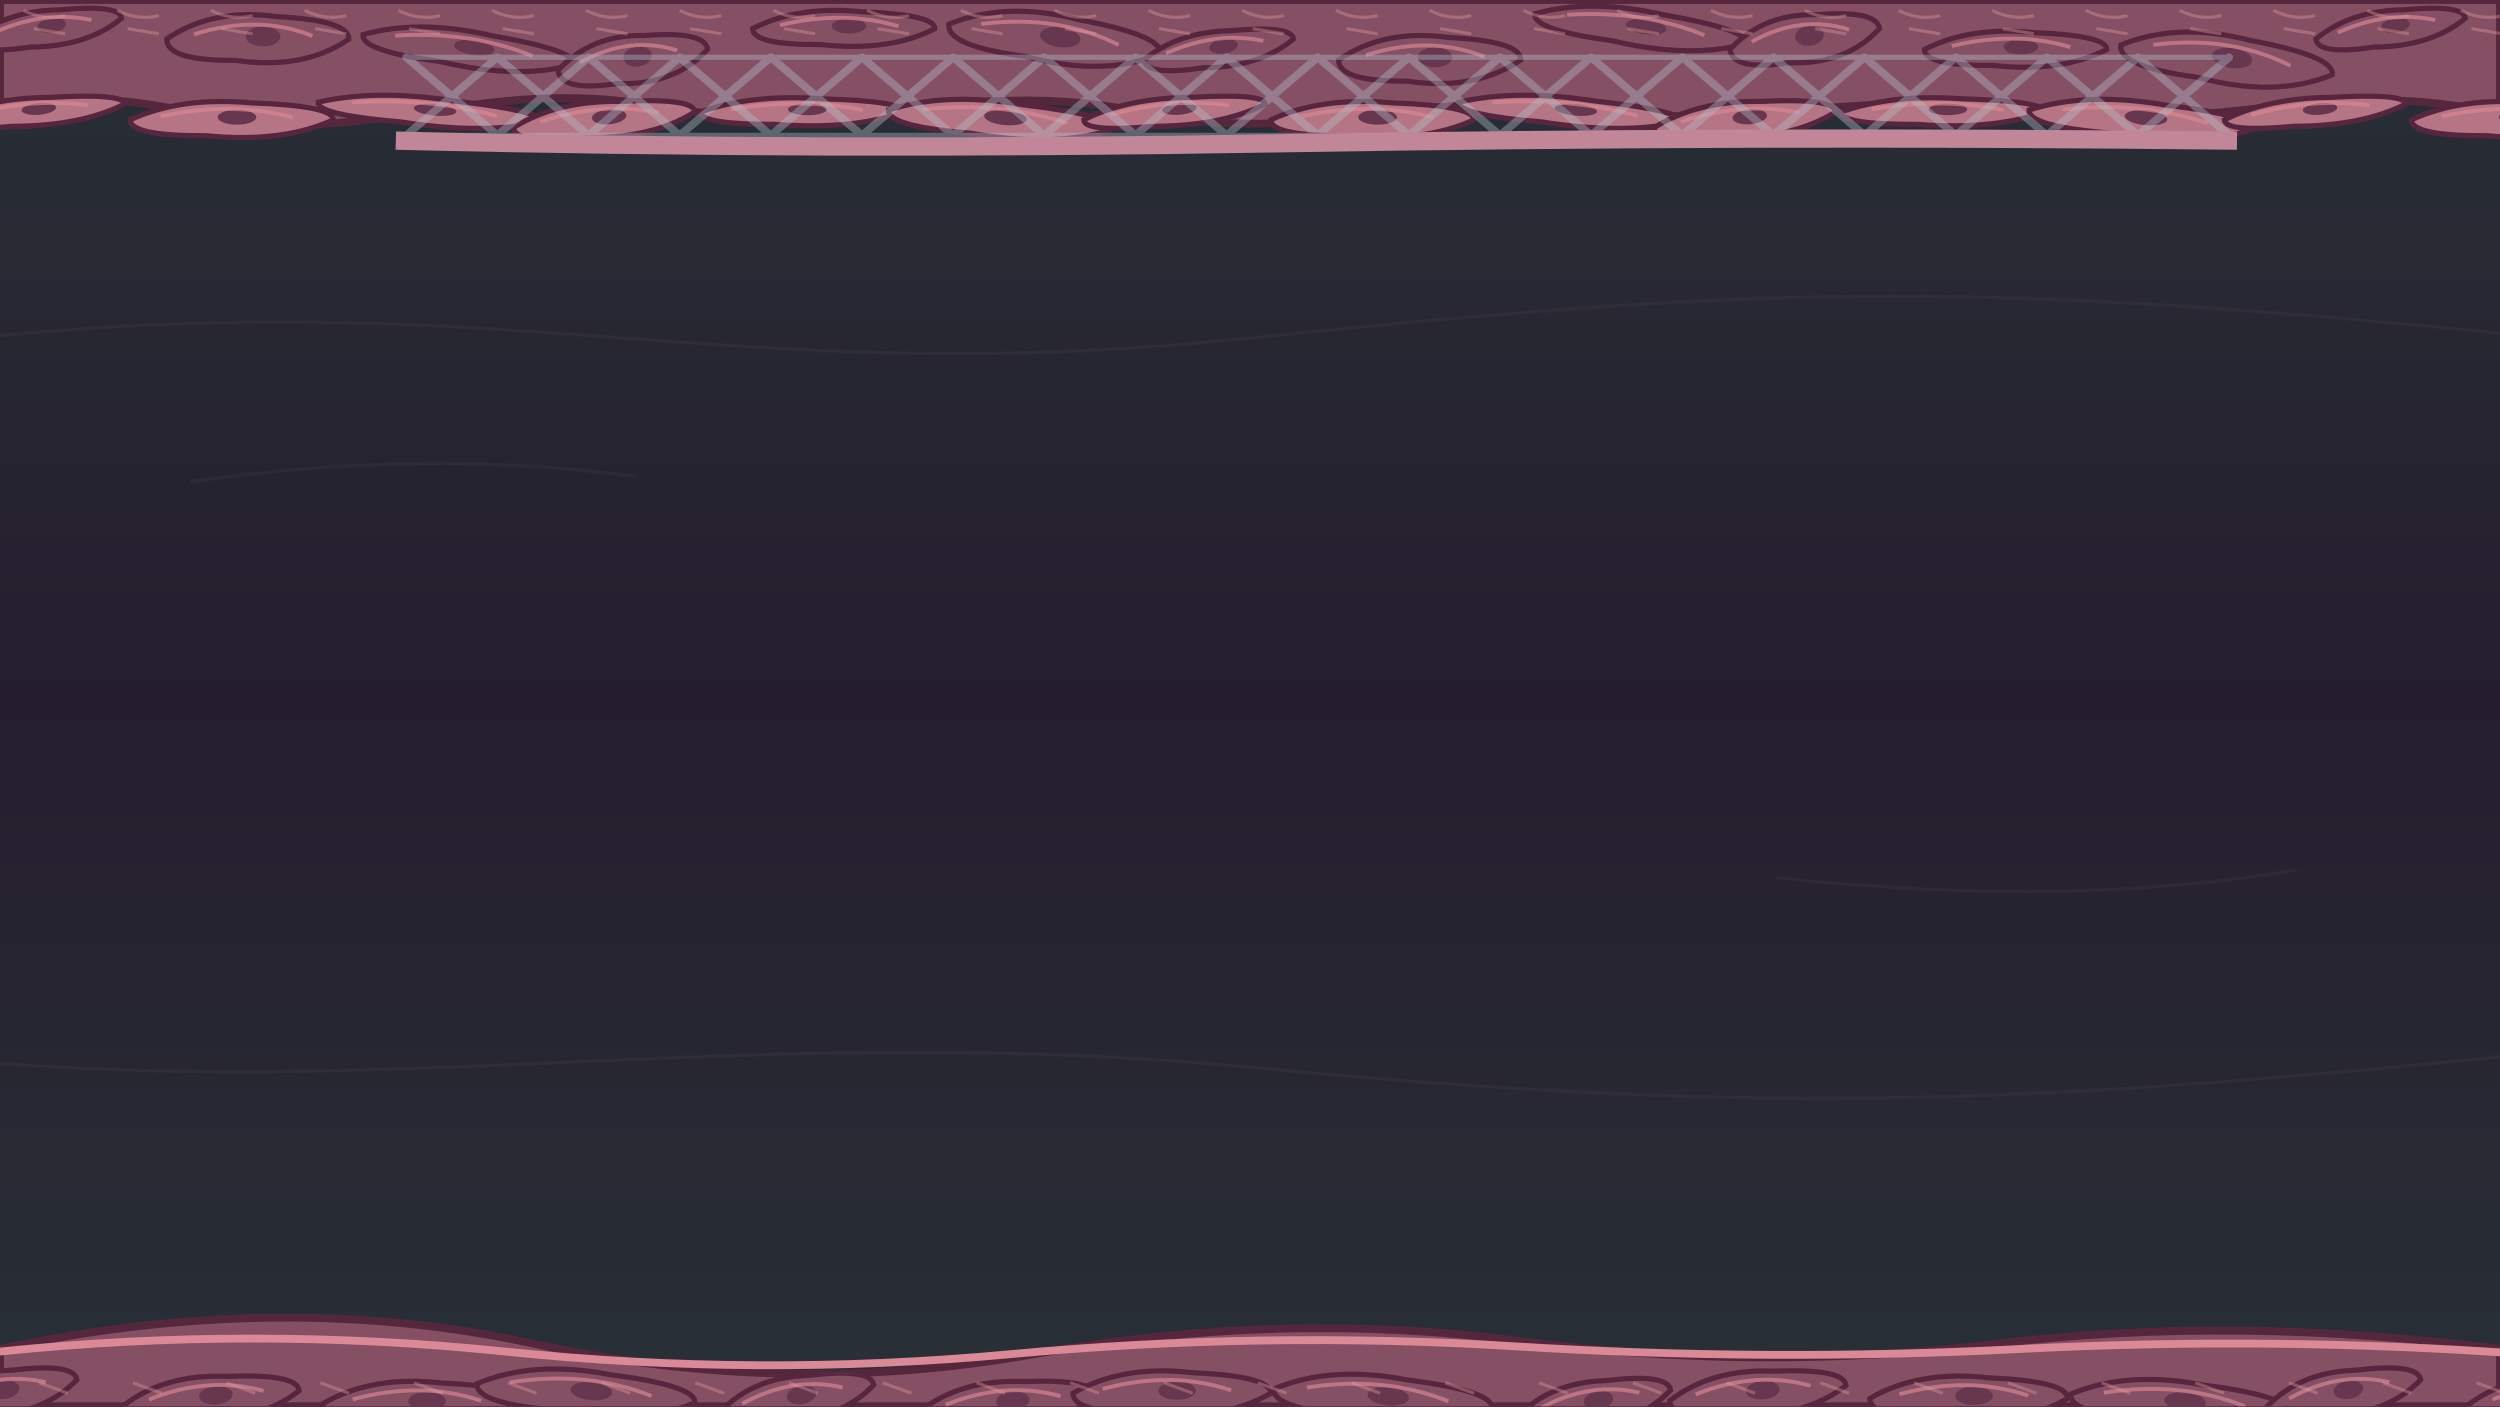
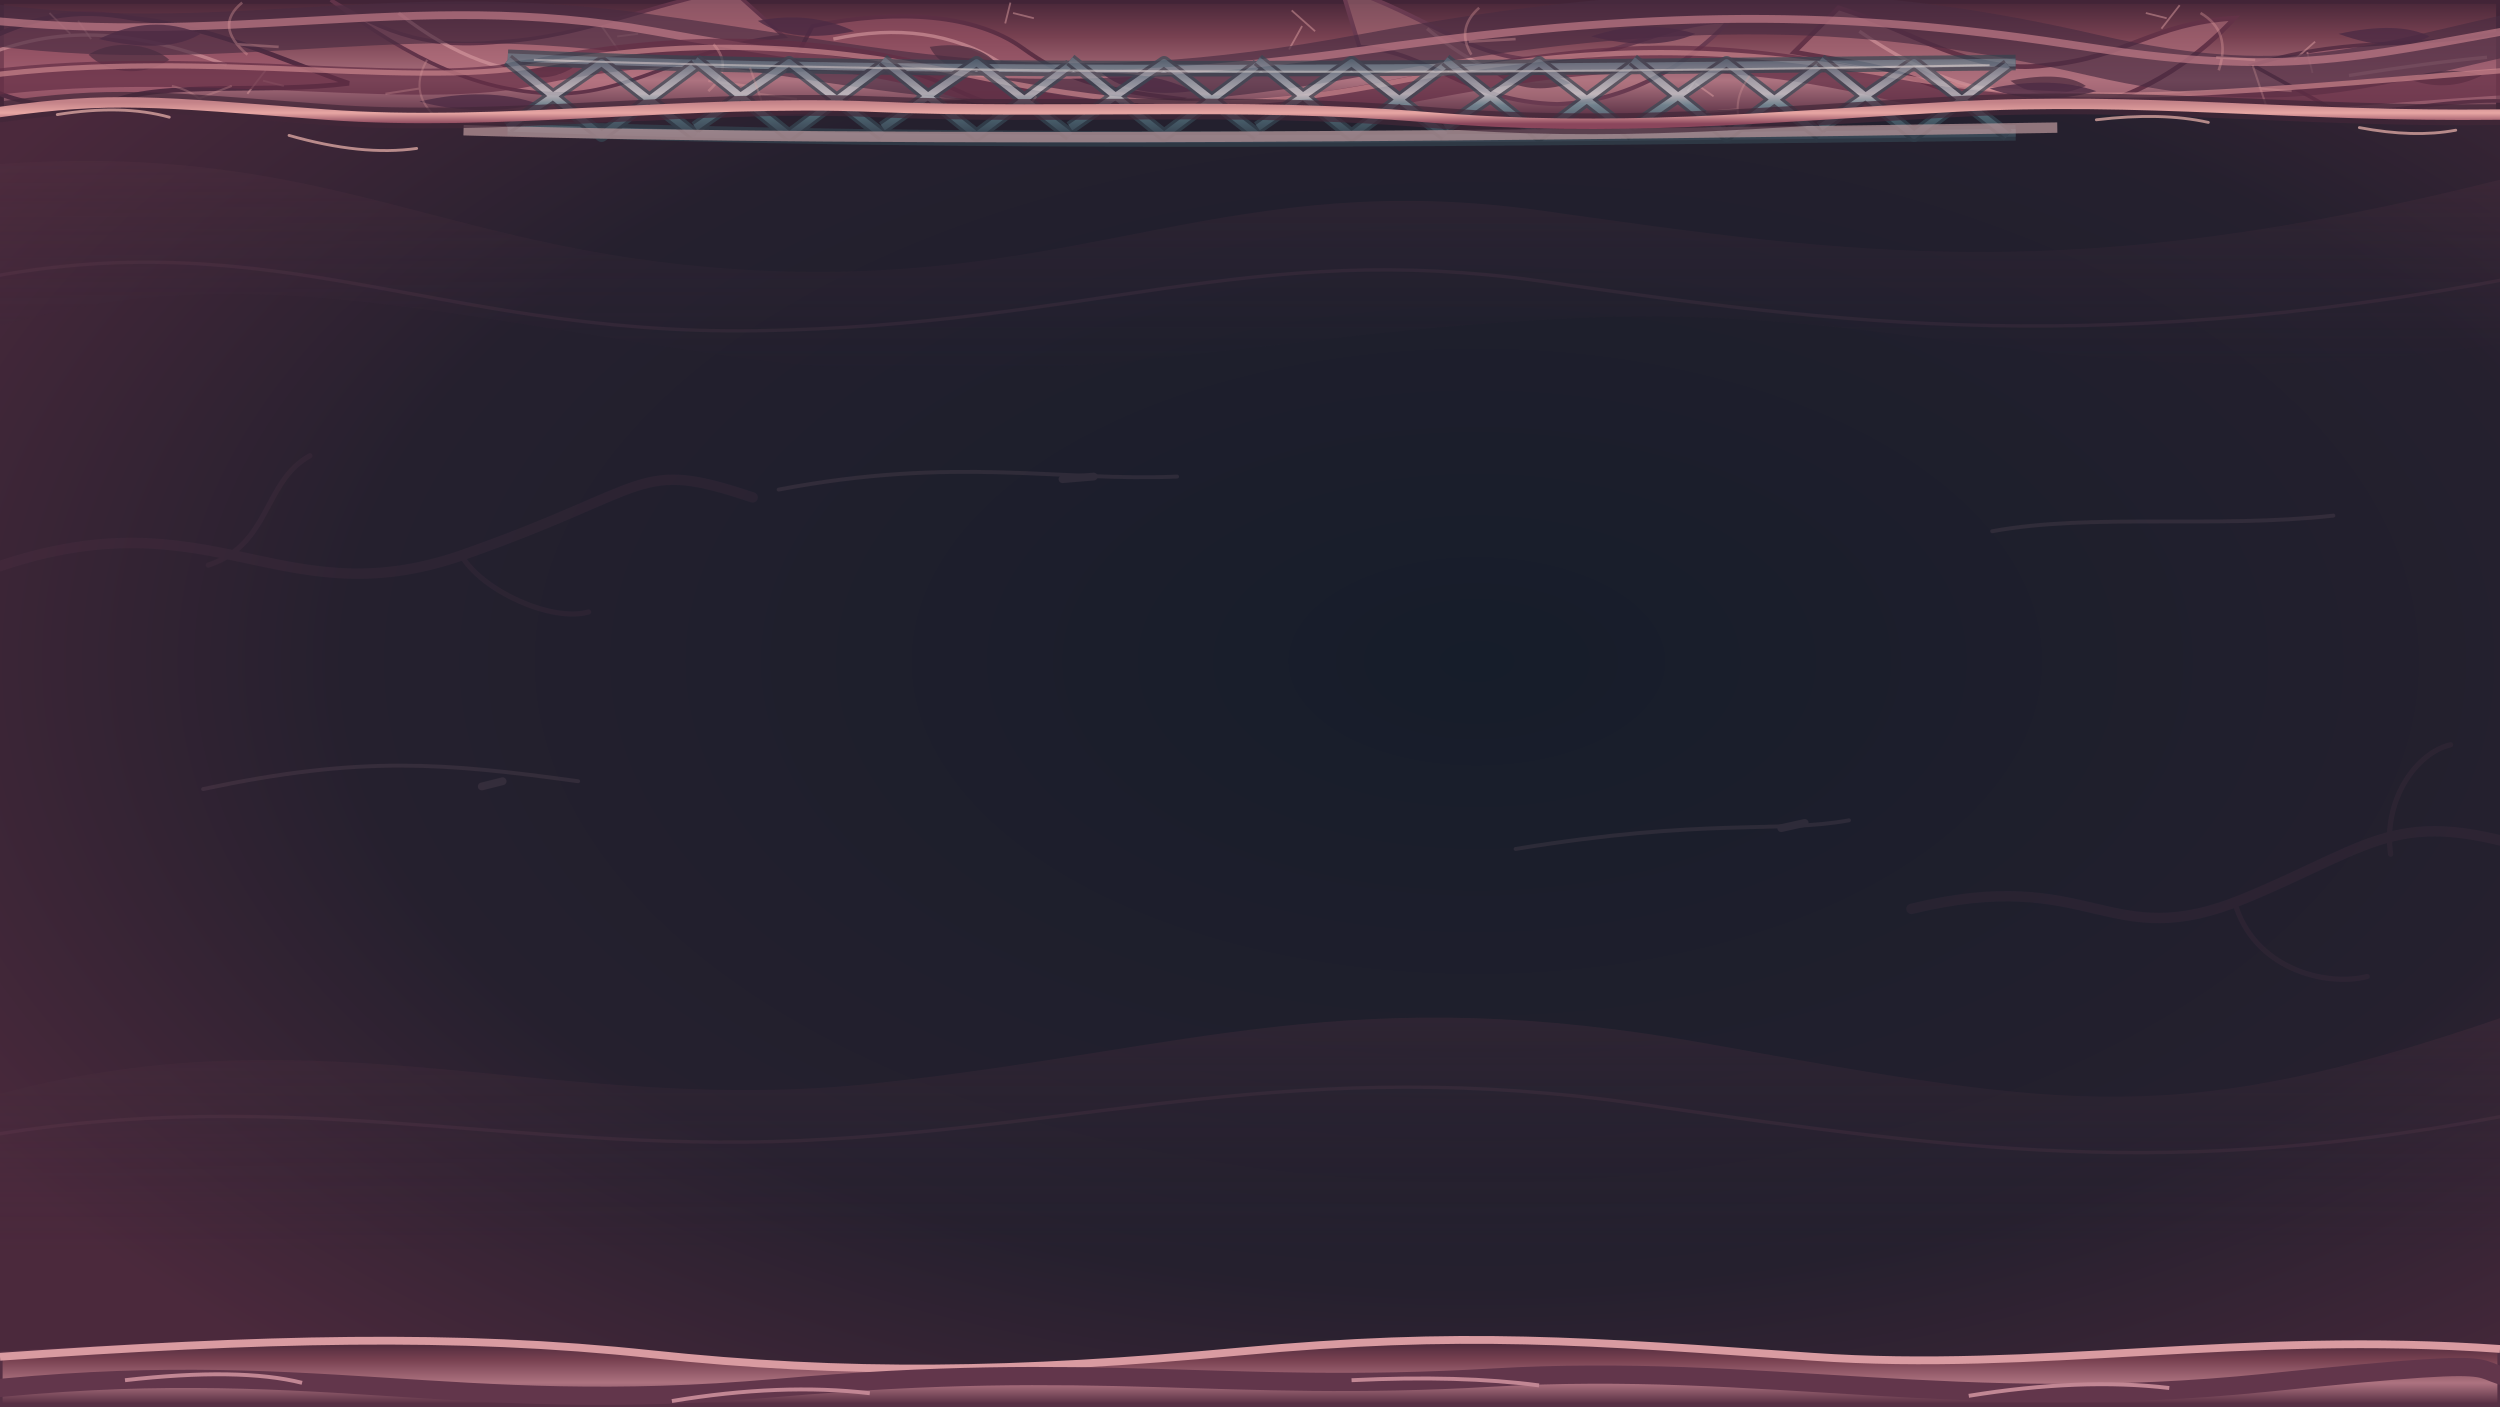
<svg xmlns="http://www.w3.org/2000/svg" width="960" height="540" viewBox="0 0 960 540" role="img" aria-labelledby="scene-healed-flow-title scene-healed-flow-desc">
  <defs>
+     <linearGradient id="scene-healed-flow-wall" x1="0" y1="0" x2="0" y2="1">
+       <stop offset="0" stop-color="#472638" />
+       <stop offset="0.3" stop-color="#784151" />
+       <stop offset="0.65" stop-color="#ad7380" />
+       <stop offset="1" stop-color="#4d263b" />
+     </linearGradient>
+     <linearGradient id="scene-healed-flow-lip" x1="0" y1="0" x2="0" y2="1">
+       <stop offset="0" stop-color="#c38288" />
+       <stop offset="0.5" stop-color="#e7a6a3" />
+       <stop offset="1" stop-color="#8b465c" />
+     </linearGradient>
    <linearGradient id="scene-healed-flow-depth" x1="0" y1="0" x2="0" y2="1">
-       <stop stop-color="#283036" />
-       <stop offset=".5" stop-color="#251d2e" />
-       <stop offset="1" stop-color="#283036" />
+       <stop offset="0" stop-color="#382532" />
+       <stop offset="0.4" stop-color="#201e2d" />
+       <stop offset="1" stop-color="#31212f" />
    </linearGradient>
+     <linearGradient id="scene-healed-flow-distance" x1="0" y1="0" x2="0" y2="1">
+       <stop offset="0" stop-color="#553343" stop-opacity="0.6" />
+       <stop offset="1" stop-color="#332638" stop-opacity="0.05" />
+     </linearGradient>
+     <linearGradient id="scene-healed-flow-pearl" x1="0" y1="0" x2="0" y2="1">
+       <stop offset="0" stop-color="#d6b29e" />
+       <stop offset="0.5" stop-color="#a58a83" />
+       <stop offset="1" stop-color="#62515e" />
+     </linearGradient>
+     <linearGradient id="scene-healed-flow-metal" x1="0" y1="0" x2="0" y2="1">
+       <stop offset="0" stop-color="#527380" />
+       <stop offset="0.45" stop-color="#d0dadd" />
+       <stop offset="0.6" stop-color="#6e9ca5" />
+       <stop offset="1" stop-color="#405361" />
+     </linearGradient>
+     <radialGradient id="scene-healed-flow-ambient" cx=".59" cy=".47" r=".69">
+       <stop stop-color="#161d2a" />
+       <stop offset=".65" stop-color="#25202e" />
+       <stop offset="1" stop-color="#4b293c" />
+     </radialGradient>
    <clipPath id="scene-healed-flow-wall-clip">
-       <path d="M0 0H960V44C895 28 847 53 780 43S671 51 608 42S505 57 438 43S325 54 254 41S143 58 78 44S29 47 0 43Z" />
-       <path d="M0 540H960V518Q858 505 767 516T584 515T397 520T205 516T0 518Z" />
+       <path d="M0 0H960V44C881 45 823 37 750 41S620 51 548 45S408 38 336 41S191 49 125 44S43 37 0 43Z" />
    </clipPath>
  </defs>
  <g id="scene-healed-flow-lumen">
    <rect width="960" height="540" fill="url(#scene-healed-flow-depth)" />
-     <g fill="none" stroke="#ba7389" stroke-width="1.2" opacity=".07">
-       <path d="M-30 132C192 106 273 151 478 130S764 107 999 132M-45 404C140 426 281 391 482 410S785 424 998 402" />
-       <path d="M73 185q91-13 171-2m438 154q113 12 200-3" />
+     <rect width="960" height="540" fill="url(#scene-healed-flow-ambient)" />
+     <g fill="url(#scene-healed-flow-distance)" opacity=".48">
+       <path d="M0 63C129 54 172 99 295 104S473 64 593 81S797 110 960 69V132C804 156 738 117 610 122S399 155 274 136S87 101 0 125Z" />
+       <path d="M0 420C124 387 215 429 336 416S519 376 657 401S837 433 960 391V480H0Z" />
+     </g>
+     <g fill="none" stroke="#805065" stroke-width="1.3" opacity=".14">
+       <path d="M-25 111C99 80 164 129 291 127S480 92 592 108S808 139 984 103" />
+       <path d="M-20 439C103 414 195 443 307 438S499 405 630 424S843 454 984 424" />
+     </g>
+     <g fill="none" stroke="#6a4158" stroke-linecap="round" opacity=".13">
+       <path d="M-15 223C79 184 104 239 178 213S244 176 289 191" stroke-width="4" />
+       <path d="M80 217C104 209 101 185 119 175M177 213C185 227 212 239 226 235" stroke-width="2" />
+       <path d="M734 349C804 332 809 367 862 345S921 308 984 330" stroke-width="4" />
+       <path d="M858 346C865 372 893 379 909 375M918 328C915 307 928 289 941 286" stroke-width="2" />
+     </g>
+     <g fill="none" stroke="#a07c88" stroke-linecap="round" opacity=".14">
+       <path d="M78 303C139 290 171 293 222 300M299 188C367 175 407 185 452 183M582 326C655 314 683 320 710 315M765 204C803 197 851 203 896 198" stroke-width="1.5" />
+       <path d="M185 302l8-2M408 184l12-1M684 318l9-2" stroke-width="3" />
    </g>
  </g>
-   <g id="scene-healed-flow-wall-masses" fill="#855064" stroke="#55273d" stroke-width="3">
-     <path d="M0 0H960V44C895 28 847 53 780 43S671 51 608 42S505 57 438 43S325 54 254 41S143 58 78 44S29 47 0 43Z" />
-     <path d="M0 540H960V518Q858 505 767 516T584 515T397 520T205 516T0 518Z" />
-   </g>
-   <g id="scene-healed-flow-muscle-cells" clip-path="url(#scene-healed-flow-wall-clip)">
-     <g transform="translate(18 11) rotate(-8)">
-       <path d="M-29 0Q-14.5 -9 5.8 -6.48Q29 -5.4 29 0Q14.5 9 -7.25 6.12Q-29 6.3 -29 0Z" fill="#855064" stroke="#57263e" stroke-width="2" />
-       <ellipse cx="2" cy="-1" rx="5.51" ry="2.88" fill="#67364f" />
-       <path d="M-20.3 -1.35Q0 -7.2 17.4 -0.9" fill="none" stroke="#dc8794" stroke-width="1.5" opacity=".65" />
+   <g id="scene-healed-flow-muscular-wall">
+     <path d="M0 0H960V44C881 45 823 37 750 41S620 51 548 45S408 38 336 41S191 49 125 44S43 37 0 43Z" fill="url(#scene-healed-flow-wall)" stroke="#422437" stroke-width="3" />
+     <g id="scene-healed-flow-embedded-cell-volumes" clip-path="url(#scene-healed-flow-wall-clip)">
+       <path d="M-18 22C12 5 29 3 51 7C82 10 113 25 134 32C103 36 63 31 43 39C19 44-8 38-18 22Z" fill="#995366" fill-opacity=".6" stroke="#512b41" stroke-width="1.8" />
+       <path d="M127 0C154 17 172 18 193 16C225 14 251 1 281-4L301 14C267 17 245 35 216 36C184 36 158 23 127 0Z" fill="#b97480" fill-opacity=".6" stroke="#613349" stroke-width="1.4" />
+       <path d="M312 10C346 3 375 6 392 18C410 31 421 34 453 38C424 51 391 46 366 34C346 24 333 25 303 27Z" fill="#965365" fill-opacity=".6" stroke="#5c2f44" stroke-width="1.6" />
+       <path d="M515-5C549 6 566 24 595 23C623 22 638 9 664 8C648 25 625 39 598 40C562 39 550 20 522 18Z" fill="#b47681" fill-opacity=".5" stroke="#693a50" stroke-width="1.6" />
+       <path d="M706 3C735 12 757 29 786 25C817 22 826 9 858 7C846 20 825 37 797 42C757 45 743 29 712 24L689 20Z" fill="#ad6c7a" fill-opacity=".6" stroke="#633247" stroke-width="1.8" />
+       <path d="M865 25C907 12 928 21 978 9L977 40C941 35 913 47 894 41Z" fill="#9f5f71" fill-opacity=".65" stroke="#5a3045" stroke-width="1.4" />
+       <g fill="none" stroke="#d69a9f" stroke-width="1.3" opacity=".62">
+         <path d="M-5 21C25 9 53 12 87 25M153 5q32 25 62 23M320 15q37-8 64 9M548 11q28 23 50 20M714 12q46 32 84 21M902 29q31-5 53-7" />
+       </g>
+       <g fill="#593447" opacity=".85">
+         <path d="M34 21C45 14 60 18 65 23C54 30 41 28 34 21Z" />
+         <path d="M192 25q17-5 28 1q-13 8-28-1Z" />
+         <path d="M357 18q19-3 27 8q-21 4-27-8Z" />
+         <path d="M575 29q16-4 28 3q-16 5-28-3Z" />
+         <path d="M772 31q20-4 29 2q-17 7-29-2Z" />
+         <path d="M924 30q17-5 29-1q-14 7-29 1Z" />
+       </g>
+       <g fill="none" stroke="#dfa1a4" stroke-width=".7" opacity=".48">
+         <path d="M19 5l8 8m3-5 5 7M102 27l-7 9m6-5 8 2M231 10l7 10m-1-6 8-1M388 1l-2 8m3-4 8 2M496 4l9 8m-5-2-5 9M654 27l-6 8m3-3 7 5M837 2l-7 9m2-4-8-2M889 16l-8 7m5-3 2 8" />
+       </g>
    </g>
-     <g transform="translate(0 535) rotate(-10)">
-       <path d="M-30 0Q-15 -11 6 -7.92Q30 -6.6 30 0Q15 11 -7.5 7.48Q-30 7.7 -30 0Z" fill="#855064" stroke="#57263e" stroke-width="2" />
-       <ellipse cx="2" cy="-1" rx="5.7" ry="3.52" fill="#67364f" />
-       <path d="M-21 -1.65Q0 -8.8 18 -1.1" fill="none" stroke="#dc8794" stroke-width="1.5" opacity=".65" />
-     </g>
-     <g transform="translate(99 15) rotate(0)">
-       <path d="M-35 0Q-17.5 -12 7 -8.64Q35 -7.2 35 0Q17.5 12 -8.75 8.16Q-35 8.4 -35 0Z" fill="#855064" stroke="#57263e" stroke-width="2" />
-       <ellipse cx="2" cy="-1" rx="6.65" ry="3.84" fill="#67364f" />
-       <path d="M-24.5 -1.8Q0 -9.6 21 -1.2" fill="none" stroke="#dc8794" stroke-width="1.5" opacity=".65" />
-     </g>
-     <g transform="translate(81 537) rotate(-5)">
-       <path d="M-34 0Q-17 -11 6.8 -7.92Q34 -6.6 34 0Q17 11 -8.5 7.48Q-34 7.7 -34 0Z" fill="#855064" stroke="#57263e" stroke-width="2" />
-       <ellipse cx="2" cy="-1" rx="6.46" ry="3.52" fill="#67364f" />
-       <path d="M-23.8 -1.65Q0 -8.8 20.4 -1.1" fill="none" stroke="#dc8794" stroke-width="1.5" opacity=".65" />
-     </g>
-     <g transform="translate(180 19) rotate(8)">
-       <path d="M-41 0Q-20.5 -9 8.2 -6.48Q41 -5.4 41 0Q20.5 9 -10.25 6.12Q-41 6.3 -41 0Z" fill="#855064" stroke="#57263e" stroke-width="2" />
-       <ellipse cx="2" cy="-1" rx="7.79" ry="2.88" fill="#67364f" />
-       <path d="M-28.7 -1.35Q0 -7.2 24.6 -0.9" fill="none" stroke="#dc8794" stroke-width="1.5" opacity=".65" />
-     </g>
-     <g transform="translate(162 539) rotate(0)">
-       <path d="M-38 0Q-19 -11 7.6 -7.92Q38 -6.6 38 0Q19 11 -9.5 7.48Q-38 7.7 -38 0Z" fill="#855064" stroke="#57263e" stroke-width="2" />
-       <ellipse cx="2" cy="-1" rx="7.22" ry="3.52" fill="#67364f" />
-       <path d="M-26.6 -1.65Q0 -8.8 22.8 -1.1" fill="none" stroke="#dc8794" stroke-width="1.5" opacity=".65" />
-     </g>
-     <g transform="translate(243 23) rotate(-8)">
-       <path d="M-29 0Q-14.5 -12 5.8 -8.64Q29 -7.2 29 0Q14.5 12 -7.25 8.16Q-29 8.4 -29 0Z" fill="#855064" stroke="#57263e" stroke-width="2" />
-       <ellipse cx="2" cy="-1" rx="5.51" ry="3.84" fill="#67364f" />
-       <path d="M-20.3 -1.8Q0 -9.6 17.4 -1.2" fill="none" stroke="#dc8794" stroke-width="1.5" opacity=".65" />
-     </g>
-     <g transform="translate(225 535) rotate(5)">
-       <path d="M-42 0Q-21 -11 8.4 -7.92Q42 -6.6 42 0Q21 11 -10.5 7.48Q-42 7.7 -42 0Z" fill="#855064" stroke="#57263e" stroke-width="2" />
-       <ellipse cx="2" cy="-1" rx="7.98" ry="3.52" fill="#67364f" />
-       <path d="M-29.4 -1.65Q0 -8.8 25.2 -1.1" fill="none" stroke="#dc8794" stroke-width="1.5" opacity=".65" />
-     </g>
-     <g transform="translate(324 11) rotate(0)">
-       <path d="M-35 0Q-17.5 -9 7 -6.48Q35 -5.4 35 0Q17.5 9 -8.75 6.12Q-35 6.3 -35 0Z" fill="#855064" stroke="#57263e" stroke-width="2" />
-       <ellipse cx="2" cy="-1" rx="6.65" ry="2.88" fill="#67364f" />
-       <path d="M-24.5 -1.35Q0 -7.2 21 -0.9" fill="none" stroke="#dc8794" stroke-width="1.5" opacity=".65" />
-     </g>
-     <g transform="translate(306 537) rotate(-10)">
-       <path d="M-30 0Q-15 -11 6 -7.92Q30 -6.6 30 0Q15 11 -7.5 7.48Q-30 7.7 -30 0Z" fill="#855064" stroke="#57263e" stroke-width="2" />
-       <ellipse cx="2" cy="-1" rx="5.7" ry="3.52" fill="#67364f" />
-       <path d="M-21 -1.65Q0 -8.8 18 -1.1" fill="none" stroke="#dc8794" stroke-width="1.5" opacity=".65" />
-     </g>
-     <g transform="translate(405 15) rotate(8)">
-       <path d="M-41 0Q-20.5 -12 8.2 -8.64Q41 -7.2 41 0Q20.5 12 -10.25 8.16Q-41 8.4 -41 0Z" fill="#855064" stroke="#57263e" stroke-width="2" />
-       <ellipse cx="2" cy="-1" rx="7.79" ry="3.84" fill="#67364f" />
-       <path d="M-28.7 -1.8Q0 -9.6 24.6 -1.2" fill="none" stroke="#dc8794" stroke-width="1.5" opacity=".65" />
-     </g>
-     <g transform="translate(387 539) rotate(-5)">
-       <path d="M-34 0Q-17 -11 6.8 -7.92Q34 -6.6 34 0Q17 11 -8.5 7.48Q-34 7.7 -34 0Z" fill="#855064" stroke="#57263e" stroke-width="2" />
-       <ellipse cx="2" cy="-1" rx="6.46" ry="3.52" fill="#67364f" />
-       <path d="M-23.8 -1.65Q0 -8.8 20.4 -1.1" fill="none" stroke="#dc8794" stroke-width="1.5" opacity=".65" />
-     </g>
-     <g transform="translate(468 19) rotate(-8)">
-       <path d="M-29 0Q-14.5 -9 5.8 -6.48Q29 -5.4 29 0Q14.5 9 -7.25 6.12Q-29 6.3 -29 0Z" fill="#855064" stroke="#57263e" stroke-width="2" />
-       <ellipse cx="2" cy="-1" rx="5.51" ry="2.88" fill="#67364f" />
-       <path d="M-20.3 -1.35Q0 -7.2 17.4 -0.9" fill="none" stroke="#dc8794" stroke-width="1.5" opacity=".65" />
-     </g>
-     <g transform="translate(450 535) rotate(0)">
-       <path d="M-38 0Q-19 -11 7.6 -7.92Q38 -6.6 38 0Q19 11 -9.5 7.48Q-38 7.7 -38 0Z" fill="#855064" stroke="#57263e" stroke-width="2" />
-       <ellipse cx="2" cy="-1" rx="7.22" ry="3.52" fill="#67364f" />
-       <path d="M-26.6 -1.65Q0 -8.8 22.8 -1.1" fill="none" stroke="#dc8794" stroke-width="1.5" opacity=".65" />
-     </g>
-     <g transform="translate(549 23) rotate(0)">
-       <path d="M-35 0Q-17.5 -12 7 -8.64Q35 -7.2 35 0Q17.5 12 -8.75 8.16Q-35 8.4 -35 0Z" fill="#855064" stroke="#57263e" stroke-width="2" />
-       <ellipse cx="2" cy="-1" rx="6.65" ry="3.84" fill="#67364f" />
-       <path d="M-24.5 -1.8Q0 -9.6 21 -1.2" fill="none" stroke="#dc8794" stroke-width="1.5" opacity=".65" />
-     </g>
-     <g transform="translate(531 537) rotate(5)">
-       <path d="M-42 0Q-21 -11 8.4 -7.92Q42 -6.6 42 0Q21 11 -10.5 7.48Q-42 7.7 -42 0Z" fill="#855064" stroke="#57263e" stroke-width="2" />
-       <ellipse cx="2" cy="-1" rx="7.98" ry="3.52" fill="#67364f" />
-       <path d="M-29.4 -1.65Q0 -8.8 25.2 -1.1" fill="none" stroke="#dc8794" stroke-width="1.5" opacity=".65" />
-     </g>
-     <g transform="translate(630 11) rotate(8)">
-       <path d="M-41 0Q-20.5 -9 8.2 -6.48Q41 -5.4 41 0Q20.5 9 -10.25 6.12Q-41 6.3 -41 0Z" fill="#855064" stroke="#57263e" stroke-width="2" />
-       <ellipse cx="2" cy="-1" rx="7.79" ry="2.88" fill="#67364f" />
-       <path d="M-28.7 -1.35Q0 -7.2 24.6 -0.9" fill="none" stroke="#dc8794" stroke-width="1.5" opacity=".65" />
-     </g>
-     <g transform="translate(612 539) rotate(-10)">
-       <path d="M-30 0Q-15 -11 6 -7.92Q30 -6.6 30 0Q15 11 -7.5 7.48Q-30 7.7 -30 0Z" fill="#855064" stroke="#57263e" stroke-width="2" />
-       <ellipse cx="2" cy="-1" rx="5.7" ry="3.52" fill="#67364f" />
-       <path d="M-21 -1.65Q0 -8.8 18 -1.1" fill="none" stroke="#dc8794" stroke-width="1.5" opacity=".65" />
-     </g>
-     <g transform="translate(693 15) rotate(-8)">
-       <path d="M-29 0Q-14.5 -12 5.8 -8.64Q29 -7.2 29 0Q14.5 12 -7.25 8.16Q-29 8.4 -29 0Z" fill="#855064" stroke="#57263e" stroke-width="2" />
-       <ellipse cx="2" cy="-1" rx="5.51" ry="3.84" fill="#67364f" />
-       <path d="M-20.3 -1.8Q0 -9.6 17.4 -1.2" fill="none" stroke="#dc8794" stroke-width="1.5" opacity=".65" />
-     </g>
-     <g transform="translate(675 535) rotate(-5)">
-       <path d="M-34 0Q-17 -11 6.8 -7.92Q34 -6.6 34 0Q17 11 -8.5 7.48Q-34 7.7 -34 0Z" fill="#855064" stroke="#57263e" stroke-width="2" />
-       <ellipse cx="2" cy="-1" rx="6.46" ry="3.52" fill="#67364f" />
-       <path d="M-23.8 -1.65Q0 -8.8 20.4 -1.1" fill="none" stroke="#dc8794" stroke-width="1.5" opacity=".65" />
-     </g>
-     <g transform="translate(774 19) rotate(0)">
-       <path d="M-35 0Q-17.5 -9 7 -6.48Q35 -5.4 35 0Q17.5 9 -8.75 6.12Q-35 6.3 -35 0Z" fill="#855064" stroke="#57263e" stroke-width="2" />
-       <ellipse cx="2" cy="-1" rx="6.65" ry="2.88" fill="#67364f" />
-       <path d="M-24.5 -1.35Q0 -7.2 21 -0.9" fill="none" stroke="#dc8794" stroke-width="1.5" opacity=".65" />
-     </g>
-     <g transform="translate(756 537) rotate(0)">
-       <path d="M-38 0Q-19 -11 7.6 -7.92Q38 -6.6 38 0Q19 11 -9.5 7.48Q-38 7.7 -38 0Z" fill="#855064" stroke="#57263e" stroke-width="2" />
-       <ellipse cx="2" cy="-1" rx="7.22" ry="3.52" fill="#67364f" />
-       <path d="M-26.6 -1.65Q0 -8.8 22.8 -1.1" fill="none" stroke="#dc8794" stroke-width="1.5" opacity=".65" />
-     </g>
-     <g transform="translate(855 23) rotate(8)">
-       <path d="M-41 0Q-20.5 -12 8.2 -8.64Q41 -7.2 41 0Q20.5 12 -10.25 8.16Q-41 8.4 -41 0Z" fill="#855064" stroke="#57263e" stroke-width="2" />
-       <ellipse cx="2" cy="-1" rx="7.79" ry="3.84" fill="#67364f" />
-       <path d="M-28.7 -1.8Q0 -9.6 24.6 -1.2" fill="none" stroke="#dc8794" stroke-width="1.5" opacity=".65" />
-     </g>
-     <g transform="translate(837 539) rotate(5)">
-       <path d="M-42 0Q-21 -11 8.4 -7.92Q42 -6.6 42 0Q21 11 -10.5 7.48Q-42 7.7 -42 0Z" fill="#855064" stroke="#57263e" stroke-width="2" />
-       <ellipse cx="2" cy="-1" rx="7.98" ry="3.52" fill="#67364f" />
-       <path d="M-29.4 -1.65Q0 -8.8 25.2 -1.1" fill="none" stroke="#dc8794" stroke-width="1.5" opacity=".65" />
-     </g>
-     <g transform="translate(918 11) rotate(-8)">
-       <path d="M-29 0Q-14.5 -9 5.8 -6.48Q29 -5.4 29 0Q14.5 9 -7.25 6.12Q-29 6.3 -29 0Z" fill="#855064" stroke="#57263e" stroke-width="2" />
-       <ellipse cx="2" cy="-1" rx="5.51" ry="2.88" fill="#67364f" />
-       <path d="M-20.3 -1.35Q0 -7.2 17.4 -0.9" fill="none" stroke="#dc8794" stroke-width="1.5" opacity=".65" />
-     </g>
-     <g transform="translate(900 535) rotate(-10)">
-       <path d="M-30 0Q-15 -11 6 -7.92Q30 -6.6 30 0Q15 11 -7.5 7.48Q-30 7.7 -30 0Z" fill="#855064" stroke="#57263e" stroke-width="2" />
-       <ellipse cx="2" cy="-1" rx="5.7" ry="3.52" fill="#67364f" />
-       <path d="M-21 -1.65Q0 -8.8 18 -1.1" fill="none" stroke="#dc8794" stroke-width="1.5" opacity=".65" />
-     </g>
-     <g transform="translate(999 15) rotate(0)">
-       <path d="M-35 0Q-17.5 -12 7 -8.64Q35 -7.2 35 0Q17.5 12 -8.75 8.16Q-35 8.4 -35 0Z" fill="#855064" stroke="#57263e" stroke-width="2" />
-       <ellipse cx="2" cy="-1" rx="6.65" ry="3.84" fill="#67364f" />
-       <path d="M-24.5 -1.8Q0 -9.6 21 -1.2" fill="none" stroke="#dc8794" stroke-width="1.5" opacity=".65" />
-     </g>
-     <g transform="translate(981 537) rotate(-5)">
-       <path d="M-34 0Q-17 -11 6.8 -7.92Q34 -6.6 34 0Q17 11 -8.5 7.48Q-34 7.7 -34 0Z" fill="#855064" stroke="#57263e" stroke-width="2" />
-       <ellipse cx="2" cy="-1" rx="6.46" ry="3.52" fill="#67364f" />
-       <path d="M-23.8 -1.65Q0 -8.8 20.4 -1.1" fill="none" stroke="#dc8794" stroke-width="1.5" opacity=".65" />
+     <g clip-path="url(#scene-healed-flow-wall-clip)">
+       <path d="M-20 7C81 24 143-1 246 13S401 44 524 21S720 2 803 21S912 23 985 9" fill="none" stroke="#482b40" stroke-width="16" opacity=".65" />
+       <path d="M-20 6C87 20 157-5 251 12S406 36 526 19S717 5 801 18S911 20 985 8" fill="none" stroke="#c07b87" stroke-width="3" opacity=".7" />
+       <path d="M-30 36C57 18 154 39 204 28S313 16 366 32S465 49 533 36S647 15 724 33S855 37 988 30" fill="none" stroke="#632d45" stroke-width="10" opacity=".7" />
+       <path d="M-24 32C65 16 154 35 207 25S310 16 368 28S467 45 533 32S650 15 727 29S858 35 988 25" fill="none" stroke="#d18a91" stroke-width="2" opacity=".65" />
+       <g fill="#4c2b44" opacity=".8">
+         <path d="M38 15q20-10 39-2q-13 8-39 2Z" />
+         <path d="M161 39q26-6 46 1q-24 5-46-1Z" />
+         <path d="M291 8q20-4 37 4q-24 5-37-4Z" />
+         <path d="M423 28q22 0 35 7q-23 3-35-7Z" />
+         <path d="M611 14q20-7 40-1q-16 7-40 1Z" />
+         <path d="M764 34q24-5 41 1q-22 6-41-1Z" />
+         <path d="M898 13q23-5 35 1q-13 7-35-1Z" />
+       </g>
+       <g fill="none" stroke="#e5a1a2" stroke-width="1" opacity=".34">
+         <path d="M93 1q-11 9 2 20m-4-4 16 1M274 17q8 9-2 18m0-4 15 2M568 3q-9 8-3 18m-1-5 18-1M845 5q12 7 7 22m-1-5 15 1" />
+       </g>
    </g>
  </g>
-   <g id="scene-healed-flow-lining">
-     <g transform="translate(13 43) rotate(-5)">
-       <path d="M-35 0Q-17.5 -7 7 -5.04Q35 -4.2 35 0Q17.5 7 -8.75 4.76Q-35 4.9 -35 0Z" fill="#b67584" stroke="#57263e" stroke-width="2" />
-       <ellipse cx="2" cy="-1" rx="6.65" ry="2.24" fill="#67364f" />
-       <path d="M-24.5 -1.05Q0 -5.6 21 -0.7" fill="none" stroke="#dc8794" stroke-width="1.5" opacity=".65" />
-     </g>
-     <g transform="translate(89 46) rotate(0)">
-       <path d="M-39 0Q-19.5 -9 7.8 -6.48Q39 -5.4 39 0Q19.5 9 -9.75 6.12Q-39 6.3 -39 0Z" fill="#b67584" stroke="#57263e" stroke-width="2" />
-       <ellipse cx="2" cy="-1" rx="7.41" ry="2.88" fill="#67364f" />
-       <path d="M-27.3 -1.35Q0 -7.2 23.4 -0.9" fill="none" stroke="#dc8794" stroke-width="1.5" opacity=".65" />
-     </g>
-     <g transform="translate(165 43) rotate(5)">
-       <path d="M-43 0Q-21.5 -7 8.6 -5.04Q43 -4.2 43 0Q21.5 7 -10.75 4.76Q-43 4.9 -43 0Z" fill="#b67584" stroke="#57263e" stroke-width="2" />
-       <ellipse cx="2" cy="-1" rx="8.17" ry="2.24" fill="#67364f" />
-       <path d="M-30.1 -1.05Q0 -5.6 25.8 -0.7" fill="none" stroke="#dc8794" stroke-width="1.5" opacity=".65" />
-     </g>
-     <g transform="translate(232 46) rotate(-5)">
-       <path d="M-35 0Q-17.5 -9 7 -6.48Q35 -5.4 35 0Q17.5 9 -8.75 6.12Q-35 6.3 -35 0Z" fill="#b67584" stroke="#57263e" stroke-width="2" />
-       <ellipse cx="2" cy="-1" rx="6.65" ry="2.88" fill="#67364f" />
-       <path d="M-24.5 -1.35Q0 -7.2 21 -0.9" fill="none" stroke="#dc8794" stroke-width="1.5" opacity=".65" />
-     </g>
-     <g transform="translate(308 43) rotate(0)">
-       <path d="M-39 0Q-19.5 -7 7.8 -5.04Q39 -4.2 39 0Q19.5 7 -9.75 4.76Q-39 4.9 -39 0Z" fill="#b67584" stroke="#57263e" stroke-width="2" />
-       <ellipse cx="2" cy="-1" rx="7.41" ry="2.24" fill="#67364f" />
-       <path d="M-27.3 -1.05Q0 -5.6 23.4 -0.7" fill="none" stroke="#dc8794" stroke-width="1.5" opacity=".65" />
-     </g>
-     <g transform="translate(384 46) rotate(5)">
-       <path d="M-43 0Q-21.5 -9 8.6 -6.48Q43 -5.4 43 0Q21.5 9 -10.75 6.12Q-43 6.3 -43 0Z" fill="#b67584" stroke="#57263e" stroke-width="2" />
-       <ellipse cx="2" cy="-1" rx="8.17" ry="2.88" fill="#67364f" />
-       <path d="M-30.1 -1.35Q0 -7.2 25.8 -0.9" fill="none" stroke="#dc8794" stroke-width="1.5" opacity=".65" />
-     </g>
-     <g transform="translate(451 43) rotate(-5)">
-       <path d="M-35 0Q-17.5 -7 7 -5.04Q35 -4.2 35 0Q17.5 7 -8.75 4.76Q-35 4.9 -35 0Z" fill="#b67584" stroke="#57263e" stroke-width="2" />
-       <ellipse cx="2" cy="-1" rx="6.65" ry="2.24" fill="#67364f" />
-       <path d="M-24.5 -1.05Q0 -5.6 21 -0.7" fill="none" stroke="#dc8794" stroke-width="1.5" opacity=".65" />
-     </g>
-     <g transform="translate(527 46) rotate(0)">
-       <path d="M-39 0Q-19.5 -9 7.8 -6.48Q39 -5.4 39 0Q19.5 9 -9.75 6.12Q-39 6.3 -39 0Z" fill="#b67584" stroke="#57263e" stroke-width="2" />
-       <ellipse cx="2" cy="-1" rx="7.41" ry="2.88" fill="#67364f" />
-       <path d="M-27.3 -1.35Q0 -7.2 23.4 -0.9" fill="none" stroke="#dc8794" stroke-width="1.5" opacity=".65" />
-     </g>
-     <g transform="translate(603 43) rotate(5)">
-       <path d="M-43 0Q-21.5 -7 8.6 -5.04Q43 -4.2 43 0Q21.5 7 -10.75 4.76Q-43 4.9 -43 0Z" fill="#b67584" stroke="#57263e" stroke-width="2" />
-       <ellipse cx="2" cy="-1" rx="8.17" ry="2.24" fill="#67364f" />
-       <path d="M-30.1 -1.05Q0 -5.6 25.8 -0.7" fill="none" stroke="#dc8794" stroke-width="1.5" opacity=".65" />
-     </g>
-     <g transform="translate(670 46) rotate(-5)">
-       <path d="M-35 0Q-17.5 -9 7 -6.48Q35 -5.4 35 0Q17.5 9 -8.75 6.12Q-35 6.3 -35 0Z" fill="#b67584" stroke="#57263e" stroke-width="2" />
-       <ellipse cx="2" cy="-1" rx="6.65" ry="2.88" fill="#67364f" />
-       <path d="M-24.5 -1.35Q0 -7.2 21 -0.9" fill="none" stroke="#dc8794" stroke-width="1.5" opacity=".65" />
-     </g>
-     <g transform="translate(746 43) rotate(0)">
-       <path d="M-39 0Q-19.5 -7 7.8 -5.04Q39 -4.2 39 0Q19.5 7 -9.75 4.76Q-39 4.9 -39 0Z" fill="#b67584" stroke="#57263e" stroke-width="2" />
-       <ellipse cx="2" cy="-1" rx="7.41" ry="2.24" fill="#67364f" />
-       <path d="M-27.3 -1.05Q0 -5.6 23.4 -0.7" fill="none" stroke="#dc8794" stroke-width="1.5" opacity=".65" />
-     </g>
-     <g transform="translate(822 46) rotate(5)">
-       <path d="M-43 0Q-21.5 -9 8.6 -6.48Q43 -5.4 43 0Q21.5 9 -10.75 6.12Q-43 6.3 -43 0Z" fill="#b67584" stroke="#57263e" stroke-width="2" />
-       <ellipse cx="2" cy="-1" rx="8.17" ry="2.88" fill="#67364f" />
-       <path d="M-30.1 -1.35Q0 -7.2 25.8 -0.9" fill="none" stroke="#dc8794" stroke-width="1.5" opacity=".65" />
-     </g>
-     <g transform="translate(889 43) rotate(-5)">
-       <path d="M-35 0Q-17.5 -7 7 -5.04Q35 -4.2 35 0Q17.5 7 -8.75 4.76Q-35 4.9 -35 0Z" fill="#b67584" stroke="#57263e" stroke-width="2" />
-       <ellipse cx="2" cy="-1" rx="6.65" ry="2.24" fill="#67364f" />
-       <path d="M-24.5 -1.05Q0 -5.6 21 -0.7" fill="none" stroke="#dc8794" stroke-width="1.5" opacity=".65" />
-     </g>
-     <g transform="translate(965 46) rotate(0)">
-       <path d="M-39 0Q-19.5 -9 7.8 -6.48Q39 -5.4 39 0Q19.5 9 -9.75 6.12Q-39 6.3 -39 0Z" fill="#b67584" stroke="#57263e" stroke-width="2" />
-       <ellipse cx="2" cy="-1" rx="7.41" ry="2.88" fill="#67364f" />
-       <path d="M-27.3 -1.35Q0 -7.2 23.4 -0.9" fill="none" stroke="#dc8794" stroke-width="1.5" opacity=".65" />
+   <g id="scene-healed-flow-retained-implant" opacity=".68" fill="none" stroke-linejoin="round">
+     <path d="M195 22C354 29 589 26 774 24M195 49C363 56 589 53 774 51" stroke="#34434f" stroke-width="6" />
+     <path d="M195 22C354 29 589 26 774 24M195 49C363 56 589 53 774 51" stroke="url(#scene-healed-flow-metal)" stroke-width="3" />
+     <path d="M195 23l36 29 36-27M195 49l36-25 36 28" stroke="#364854" stroke-width="5" />
+     <path d="M195 23l36 29 36-27M195 49l36-25 36 28" stroke="url(#scene-healed-flow-metal)" stroke-width="2.6" />
+     <path d="M267 23l36 29 36-27M267 49l36-25 36 28" stroke="#364854" stroke-width="5" />
+     <path d="M267 23l36 29 36-27M267 49l36-25 36 28" stroke="url(#scene-healed-flow-metal)" stroke-width="2.6" />
+     <path d="M339 23l36 29 36-27M339 49l36-25 36 28" stroke="#364854" stroke-width="5" />
+     <path d="M339 23l36 29 36-27M339 49l36-25 36 28" stroke="url(#scene-healed-flow-metal)" stroke-width="2.6" />
+     <path d="M411 23l36 29 36-27M411 49l36-25 36 28" stroke="#364854" stroke-width="5" />
+     <path d="M411 23l36 29 36-27M411 49l36-25 36 28" stroke="url(#scene-healed-flow-metal)" stroke-width="2.6" />
+     <path d="M483 23l36 29 36-27M483 49l36-25 36 28" stroke="#364854" stroke-width="5" />
+     <path d="M483 23l36 29 36-27M483 49l36-25 36 28" stroke="url(#scene-healed-flow-metal)" stroke-width="2.6" />
+     <path d="M555 23l36 29 36-27M555 49l36-25 36 28" stroke="#364854" stroke-width="5" />
+     <path d="M555 23l36 29 36-27M555 49l36-25 36 28" stroke="url(#scene-healed-flow-metal)" stroke-width="2.6" />
+     <path d="M627 23l36 29 36-27M627 49l36-25 36 28" stroke="#364854" stroke-width="5" />
+     <path d="M627 23l36 29 36-27M627 49l36-25 36 28" stroke="url(#scene-healed-flow-metal)" stroke-width="2.6" />
+     <path d="M699 23l36 29 36-27M699 49l36-25 36 28" stroke="#364854" stroke-width="5" />
+     <path d="M699 23l36 29 36-27M699 49l36-25 36 28" stroke="url(#scene-healed-flow-metal)" stroke-width="2.6" />
+     <path d="M205 23q260 8 559 2" stroke="#e5f0e9" stroke-width=".8" opacity=".7" />
+   </g>
+   <path d="M178 50C345 55 599 52 790 49" fill="none" stroke="#bd999c" stroke-width="4" opacity=".7" />
+   <g id="scene-healed-flow-connective-tethers" fill="none" stroke="#dfa1a0" stroke-width=".8" opacity=".28" clip-path="url(#scene-healed-flow-wall-clip)">
+     <path d="M66 33q13 3 15 13m-5-8 13-5M164 23q-8 14 6 24m-9-13-13 2M288 26l8 23m-5-13 15 2M398 37q-8 9 2 18M672 29q-9 12-1 24m-4-11-12 1M865 25l7 21m-4-12 12 1" />
+   </g>
+   <g id="scene-healed-flow-luminal-membrane" fill="none" stroke-linecap="round">
+     <path d="M0 43C43 37 59 39 125 44S264 38 336 41S476 39 548 45S677 45 750 41S881 45 960 44" stroke="#422638" stroke-width="8" opacity=".7" />
+     <path d="M0 43C43 37 59 39 125 44S264 38 336 41S476 39 548 45S677 45 750 41S881 45 960 44" stroke="url(#scene-healed-flow-lip)" stroke-width="4" />
+     <g stroke="#f0b7af" stroke-width="1.1" opacity=".7">
+       <path d="M22 44q25-4 43 1M111 52q28 8 49 5M805 46q25-3 43 1M906 49q21 4 37 1" />
    </g>
  </g>
-   <g id="scene-healed-flow-characteristic-anatomy">
-     <path d="M9 4q8 4 16 2m-12 5 12 2M15 531l11 4" fill="none" stroke="#e29a9b" stroke-width="1.2" opacity=".38" />
-     <path d="M45 4q8 4 16 2m-12 5 12 2M51 531l11 4" fill="none" stroke="#e29a9b" stroke-width="1.2" opacity=".38" />
-     <path d="M81 4q8 4 16 2m-12 5 12 2M87 531l11 4" fill="none" stroke="#e29a9b" stroke-width="1.2" opacity=".38" />
-     <path d="M117 4q8 4 16 2m-12 5 12 2M123 531l11 4" fill="none" stroke="#e29a9b" stroke-width="1.2" opacity=".38" />
-     <path d="M153 4q8 4 16 2m-12 5 12 2M159 531l11 4" fill="none" stroke="#e29a9b" stroke-width="1.2" opacity=".38" />
-     <path d="M189 4q8 4 16 2m-12 5 12 2M195 531l11 4" fill="none" stroke="#e29a9b" stroke-width="1.2" opacity=".38" />
-     <path d="M225 4q8 4 16 2m-12 5 12 2M231 531l11 4" fill="none" stroke="#e29a9b" stroke-width="1.2" opacity=".38" />
-     <path d="M261 4q8 4 16 2m-12 5 12 2M267 531l11 4" fill="none" stroke="#e29a9b" stroke-width="1.2" opacity=".38" />
-     <path d="M297 4q8 4 16 2m-12 5 12 2M303 531l11 4" fill="none" stroke="#e29a9b" stroke-width="1.2" opacity=".38" />
-     <path d="M333 4q8 4 16 2m-12 5 12 2M339 531l11 4" fill="none" stroke="#e29a9b" stroke-width="1.2" opacity=".38" />
-     <path d="M369 4q8 4 16 2m-12 5 12 2M375 531l11 4" fill="none" stroke="#e29a9b" stroke-width="1.2" opacity=".38" />
-     <path d="M405 4q8 4 16 2m-12 5 12 2M411 531l11 4" fill="none" stroke="#e29a9b" stroke-width="1.2" opacity=".38" />
-     <path d="M441 4q8 4 16 2m-12 5 12 2M447 531l11 4" fill="none" stroke="#e29a9b" stroke-width="1.2" opacity=".38" />
-     <path d="M477 4q8 4 16 2m-12 5 12 2M483 531l11 4" fill="none" stroke="#e29a9b" stroke-width="1.2" opacity=".38" />
-     <path d="M513 4q8 4 16 2m-12 5 12 2M519 531l11 4" fill="none" stroke="#e29a9b" stroke-width="1.2" opacity=".38" />
-     <path d="M549 4q8 4 16 2m-12 5 12 2M555 531l11 4" fill="none" stroke="#e29a9b" stroke-width="1.2" opacity=".38" />
-     <path d="M585 4q8 4 16 2m-12 5 12 2M591 531l11 4" fill="none" stroke="#e29a9b" stroke-width="1.2" opacity=".38" />
-     <path d="M621 4q8 4 16 2m-12 5 12 2M627 531l11 4" fill="none" stroke="#e29a9b" stroke-width="1.2" opacity=".38" />
-     <path d="M657 4q8 4 16 2m-12 5 12 2M663 531l11 4" fill="none" stroke="#e29a9b" stroke-width="1.2" opacity=".38" />
-     <path d="M693 4q8 4 16 2m-12 5 12 2M699 531l11 4" fill="none" stroke="#e29a9b" stroke-width="1.2" opacity=".38" />
-     <path d="M729 4q8 4 16 2m-12 5 12 2M735 531l11 4" fill="none" stroke="#e29a9b" stroke-width="1.2" opacity=".38" />
-     <path d="M765 4q8 4 16 2m-12 5 12 2M771 531l11 4" fill="none" stroke="#e29a9b" stroke-width="1.2" opacity=".38" />
-     <path d="M801 4q8 4 16 2m-12 5 12 2M807 531l11 4" fill="none" stroke="#e29a9b" stroke-width="1.2" opacity=".38" />
-     <path d="M837 4q8 4 16 2m-12 5 12 2M843 531l11 4" fill="none" stroke="#e29a9b" stroke-width="1.2" opacity=".38" />
-     <path d="M873 4q8 4 16 2m-12 5 12 2M879 531l11 4" fill="none" stroke="#e29a9b" stroke-width="1.2" opacity=".38" />
-     <path d="M909 4q8 4 16 2m-12 5 12 2M915 531l11 4" fill="none" stroke="#e29a9b" stroke-width="1.2" opacity=".38" />
-     <path d="M945 4q8 4 16 2m-12 5 12 2M951 531l11 4" fill="none" stroke="#e29a9b" stroke-width="1.2" opacity=".38" />
-     <path d="M981 4q8 4 16 2m-12 5 12 2M987 531l11 4" fill="none" stroke="#e29a9b" stroke-width="1.2" opacity=".38" />
-     <g id="scene-healed-flow-implant" fill="none" stroke="#b4c3cd" stroke-linecap="round" stroke-linejoin="round" opacity=".38">
-       <path d="M156 22l35 30l35-30M156 52l35-30l35 30M191 22l35 30l35-30M191 52l35-30l35 30M226 22l35 30l35-30M226 52l35-30l35 30M261 22l35 30l35-30M261 52l35-30l35 30M296 22l35 30l35-30M296 52l35-30l35 30M331 22l35 30l35-30M331 52l35-30l35 30M366 22l35 30l35-30M366 52l35-30l35 30M401 22l35 30l35-30M401 52l35-30l35 30M436 22l35 30l35-30M436 52l35-30l35 30M471 22l35 30l35-30M471 52l35-30l35 30M506 22l35 30l35-30M506 52l35-30l35 30M541 22l35 30l35-30M541 52l35-30l35 30M576 22l35 30l35-30M576 52l35-30l35 30M611 22l35 30l35-30M611 52l35-30l35 30M646 22l35 30l35-30M646 52l35-30l35 30M681 22l35 30l35-30M681 52l35-30l35 30M716 22l35 30l35-30M716 52l35-30l35 30M751 22l35 30l35-30M751 52l35-30l35 30M786 22l35 30l35-30M786 52l35-30l35 30" stroke-width="3" />
-       <path d="M156 22H856M156 52H856" stroke-width="2" />
-     </g>
-     <path d="M152 54Q315 58 493 55T859 54" fill="none" stroke="#c18799" stroke-width="7" />
-   </g>
-   <g id="scene-healed-flow-lower-lining" fill="none" stroke="#dc8997" stroke-width="3" stroke-linecap="round">
-     <path d="M0 519Q97 509 194 519T388 520T582 517T776 518T970 520" />
+   <g id="scene-healed-flow-lower-wall">
+     <path d="M0 540H960V518C861 511 783 527 696 521S562 511 476 519S326 528 250 520S101 514 0 520Z" fill="url(#scene-healed-flow-wall)" stroke="#563044" stroke-width="2" />
+     <path d="M0 521C101 514 175 512 250 520S390 527 476 519S609 515 696 521S861 511 960 518" fill="none" stroke="#d99ba1" stroke-width="3" />
+     <path d="M-10 534C119 520 173 544 298 533S469 535 573 529S753 543 870 531S934 528 980 531" fill="none" stroke="#62364b" stroke-width="7" />
+     <path d="M48 530q44-5 68 1m142 7q42-7 76-3m185-5q42-2 72 2m165 4q43-7 77-3" fill="none" stroke="#c28794" stroke-width="1.5" />
  </g>
</svg>
